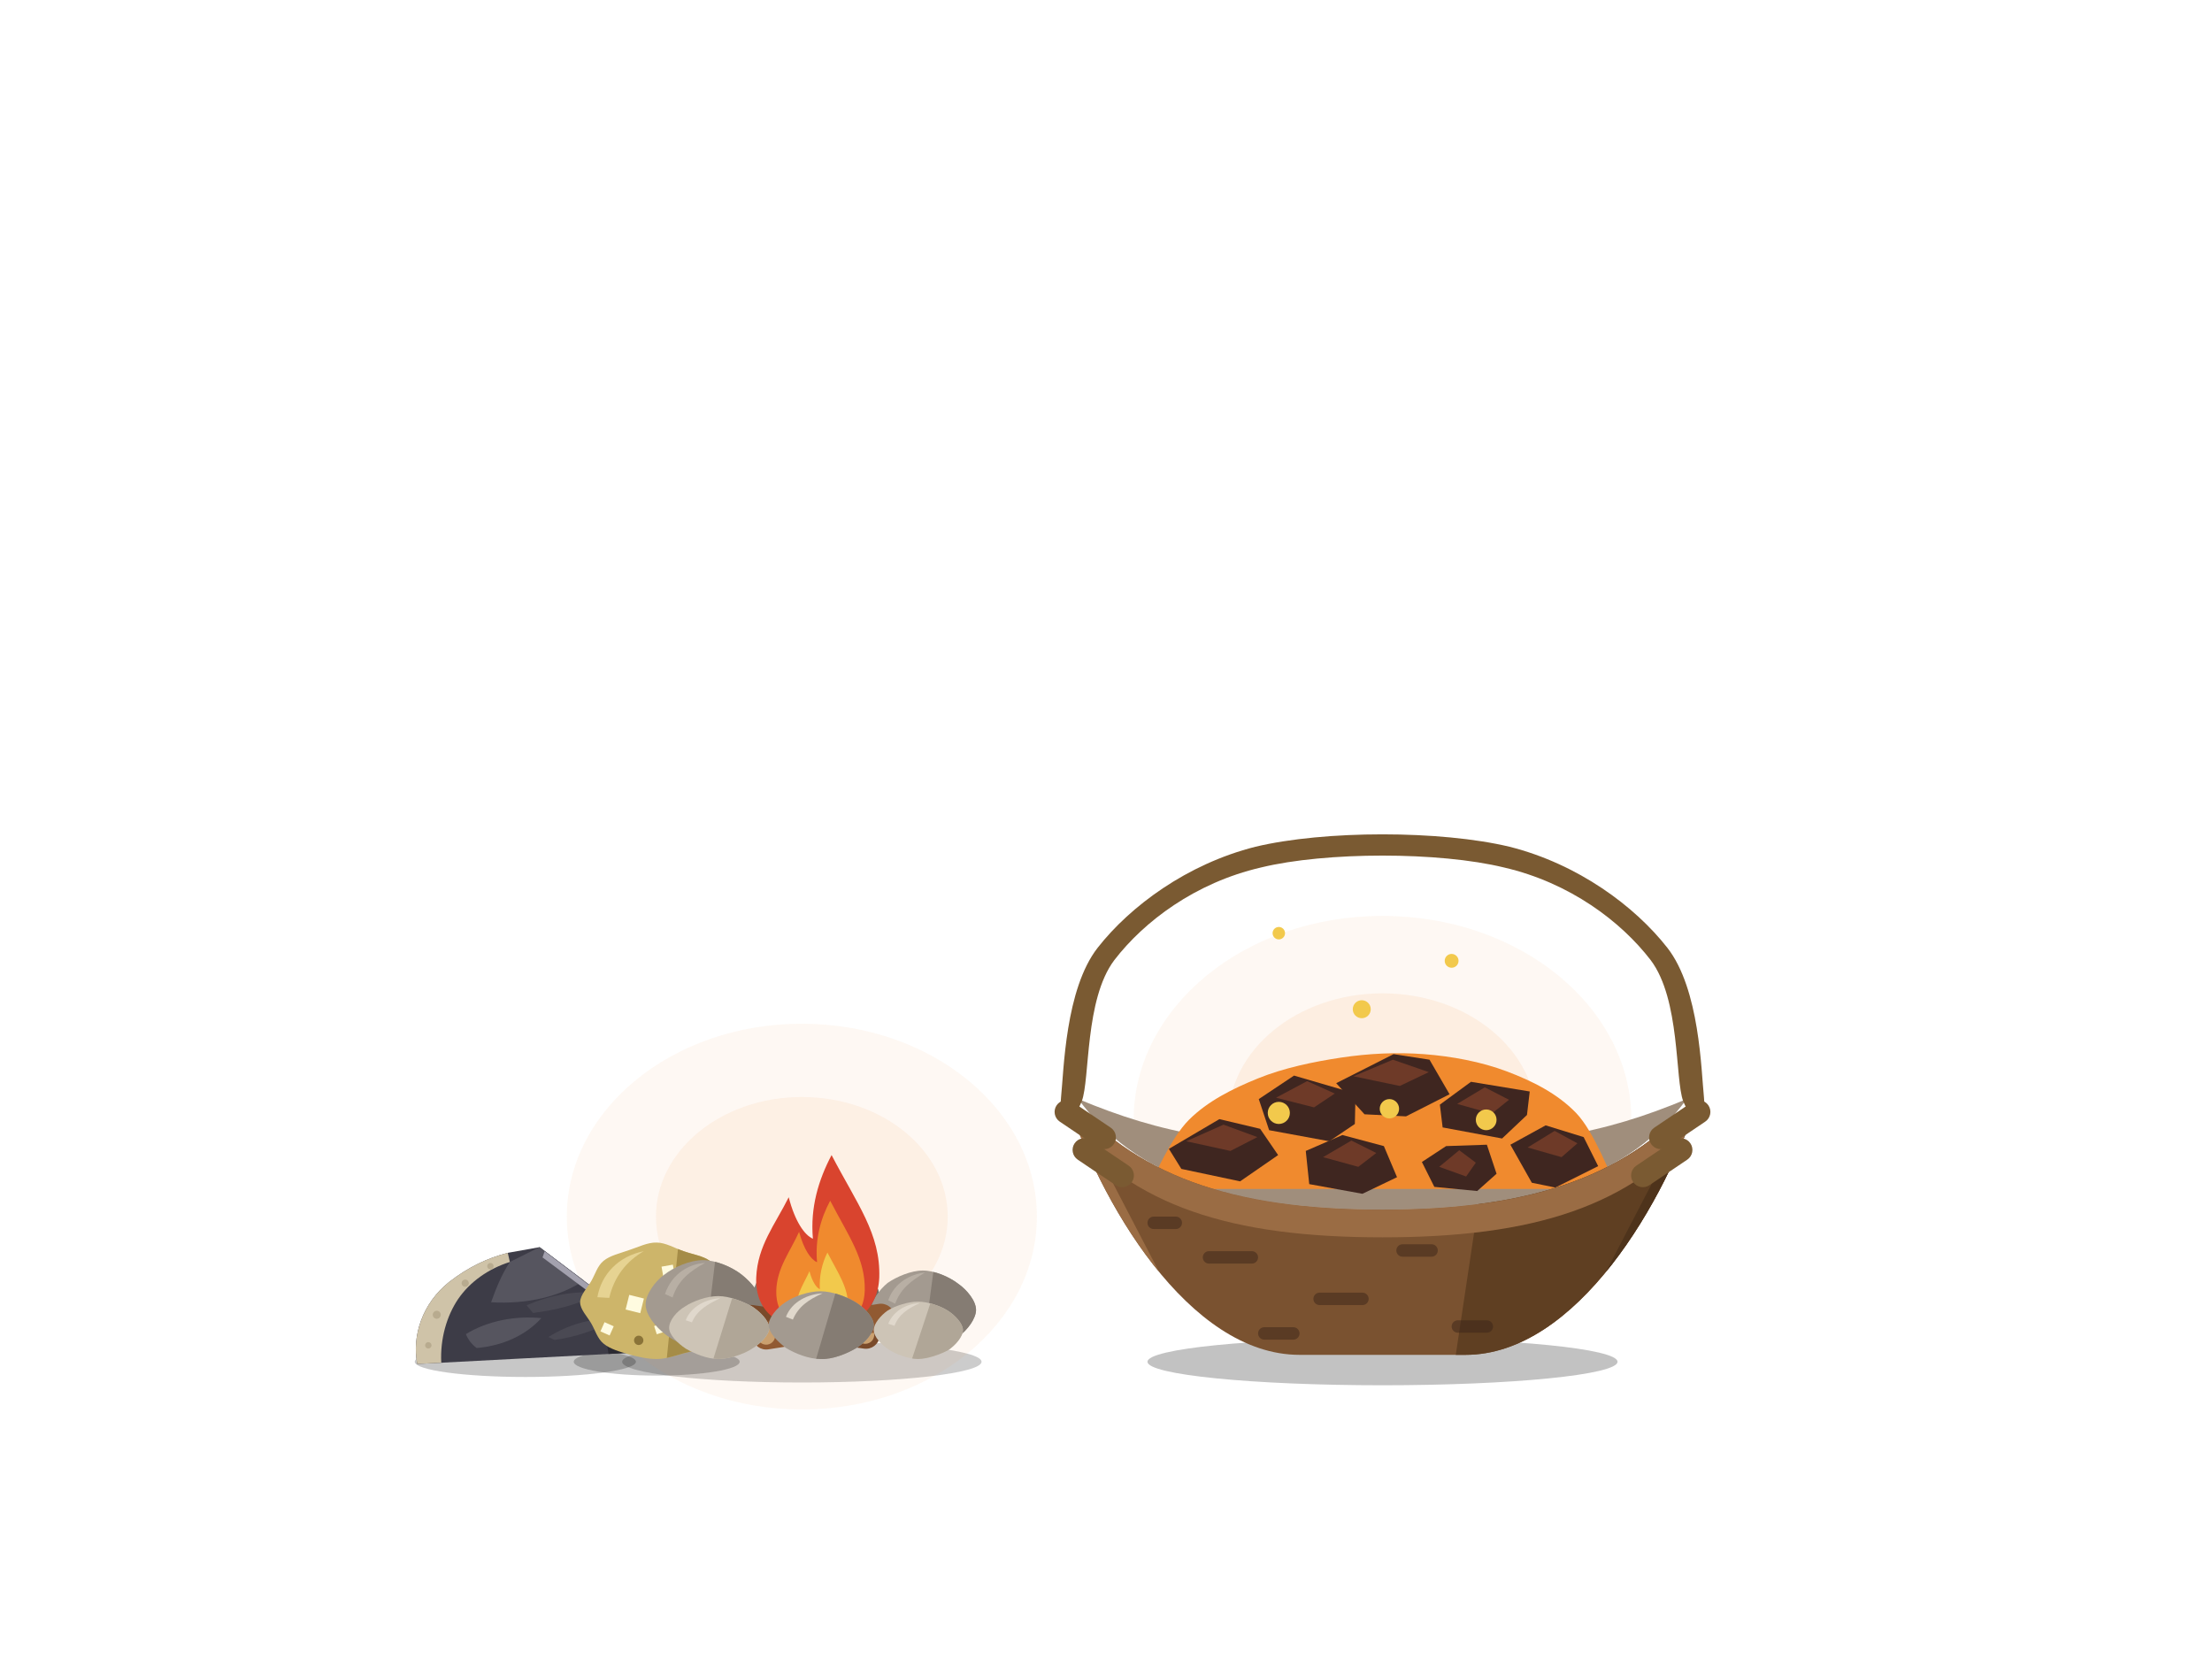
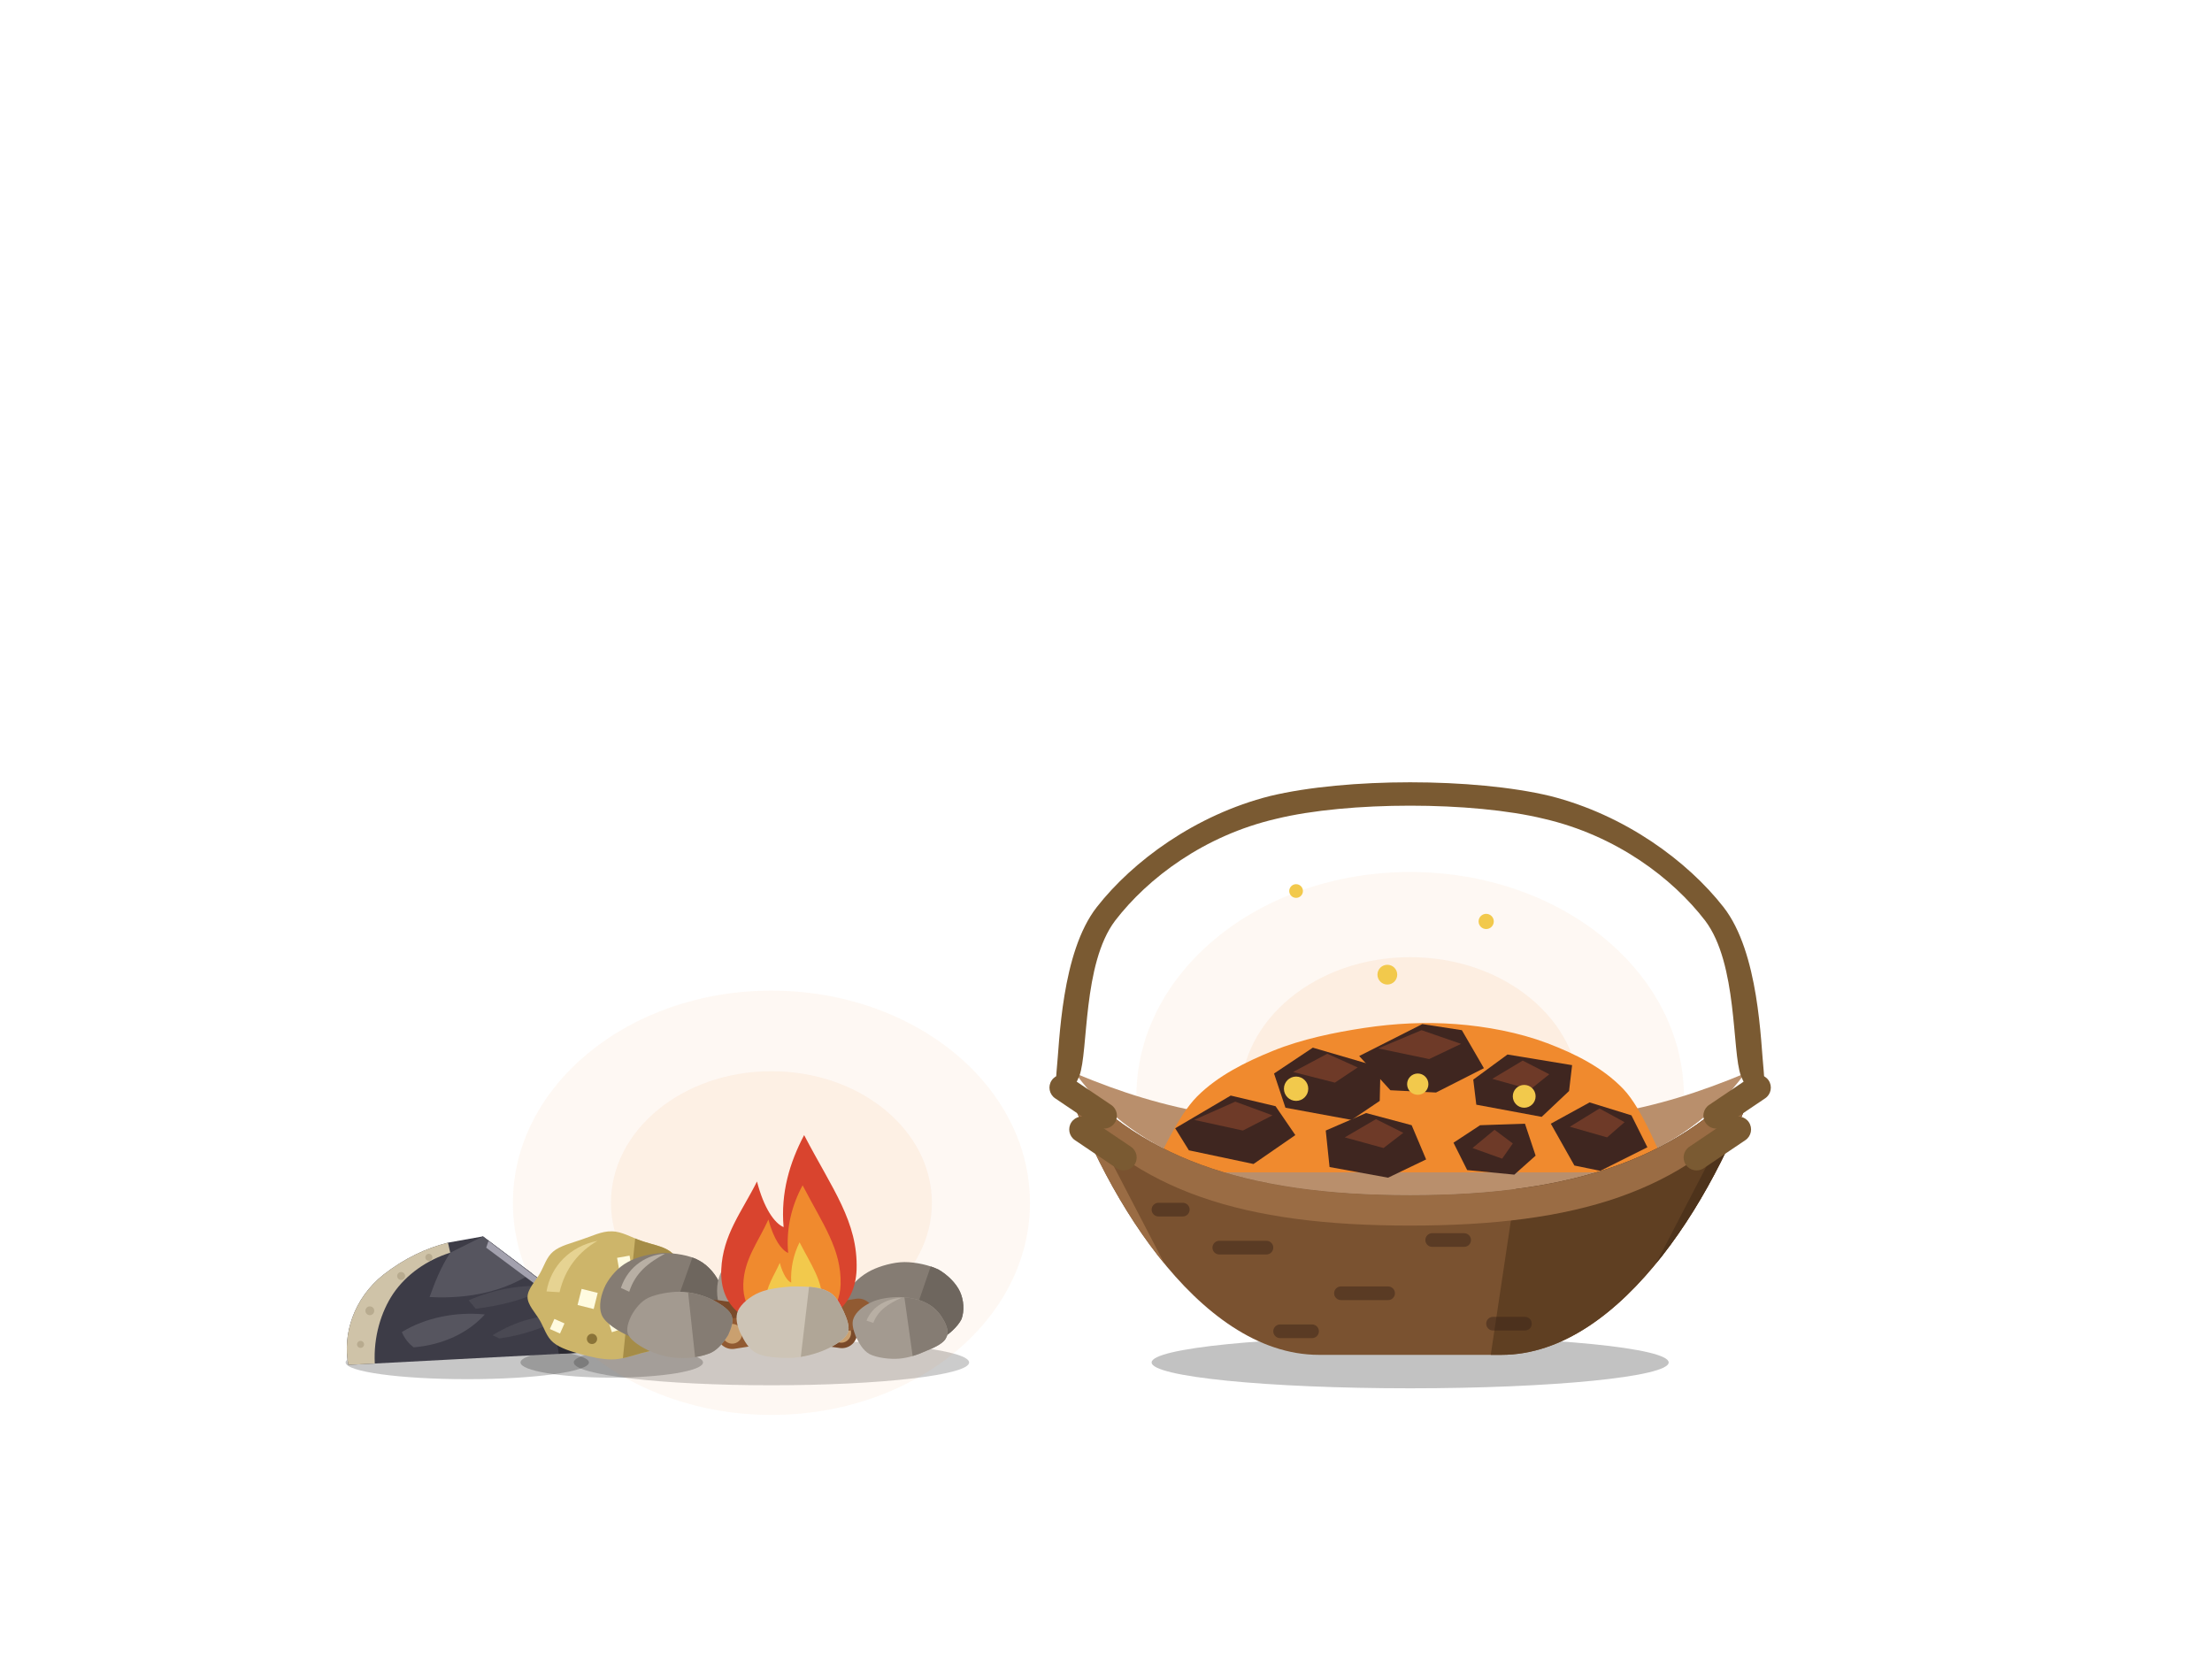
<svg xmlns="http://www.w3.org/2000/svg" width="320" height="240" viewBox="0 0 320 240">
-   <ellipse cx="200" cy="197" rx="34" ry="3.4" fill="#000" opacity=".24" />
-   <ellipse cx="116" cy="197" rx="26" ry="3" fill="#000" opacity=".2" />
-   <ellipse cx="76" cy="197" rx="16" ry="2.2" fill="#000" opacity=".22" />
-   <ellipse cx="95" cy="197" rx="12" ry="2" fill="#000" opacity=".22" />
-   <g fill="#f08a2e">
-     <ellipse cx="116" cy="176" rx="34" ry="27.9" opacity=".06" />
-     <ellipse cx="116" cy="176" rx="21.1" ry="17.3" opacity=".08" />
-   </g>
-   <g fill="#f08a2e">
-     <ellipse cx="200" cy="162" rx="36" ry="29.5" opacity=".06" />
-     <ellipse cx="200" cy="162" rx="22.3" ry="18.3" opacity=".09" />
-   </g>
-   <g transform="translate(76 196.5) rotate(-3) scale(0.58)">
-     <clipPath id="hec-fl">
-       <path d="M-27 0C-28-7-25-15-18-20C-13-23.5-8-25.5-3-26.5L5-27.5 27-9 27.5-3 26 0Z" />
-     </clipPath>
-     <path fill="#3d3c47" d="M-27 0C-28-7-25-15-18-20C-13-23.5-8-25.5-3-26.5L5-27.5 27-9 27.5-3 26 0Z" />
-     <g clip-path="url(#hec-fl)">
-       <path fill="#56555f" d="M-2.6-24.2 5-27.5 15.6-18.6C9.5-15 1.5-13.4-7.8-14.4C-6.4-17.8-4.8-21.2-2.6-24.2Z" />
-       <path fill="#56555f" d="M-14.5-6.8C-9-9.8-2-10.8 4.5-9.8C.5-5.8-5.4-3.4-12-3.2C-13.2-4.2-14-5.4-14.5-6.8Z" />
-       <path fill="#4a4953" d="M1-13.2C7-15.4 13-16.2 19.5-15.4C14-12.6 8-11.6 2.5-11.2Z M6-5C11.5-8 17-9.2 23-8.6C18-6 12.5-4.6 7.5-4.2Z" />
-       <path fill="#2b2a32" d="M17.5-30H31V2H21Z" />
-       <path fill="#cfc3a8" d="M-27 0C-28-7-25-15-18-20C-13-23.5-8-25.5-3-26.5L-2.6-24.2C-8-22.8-12.8-19.8-16-15.6C-19-11.6-21-6-21 0Z" />
-       <g fill="#b8ab8f">
-         <circle cx="-21.5" cy="-12" r="1" />
-         <circle cx="-14" cy="-19.5" r=".9" />
-         <circle cx="-24" cy="-4.5" r=".8" />
-         <circle cx="-7.5" cy="-23.4" r=".8" />
+   <g transform="translate(-16.0 -19.6) scale(1.1)">
+     <ellipse cx="200" cy="197" rx="34" ry="3.4" fill="#000" opacity=".24" />
+     <ellipse cx="116" cy="197" rx="26" ry="3" fill="#000" opacity=".2" />
+     <ellipse cx="76" cy="197" rx="16" ry="2.2" fill="#000" opacity=".22" />
+     <ellipse cx="95" cy="197" rx="12" ry="2" fill="#000" opacity=".22" />
+     <g fill="#f08a2e">
+       <ellipse cx="116" cy="176" rx="34" ry="27.9" opacity=".06" />
+       <ellipse cx="116" cy="176" rx="21.1" ry="17.3" opacity=".08" />
+     </g>
+     <g fill="#f08a2e">
+       <ellipse cx="200" cy="162" rx="36" ry="29.5" opacity=".06" />
+       <ellipse cx="200" cy="162" rx="22.3" ry="18.3" opacity=".09" />
+     </g>
+     <g transform="translate(76 196.5) rotate(-3) scale(0.58)">
+       <clipPath id="hec-fl">
+         <path d="M-27 0C-28-7-25-15-18-20C-13-23.5-8-25.5-3-26.5L5-27.5 27-9 27.5-3 26 0Z" />
+       </clipPath>
+       <path fill="#3d3c47" d="M-27 0C-28-7-25-15-18-20C-13-23.5-8-25.5-3-26.5L5-27.5 27-9 27.5-3 26 0Z" />
+       <g clip-path="url(#hec-fl)">
+         <path fill="#56555f" d="M-2.6-24.2 5-27.5 15.6-18.6C9.5-15 1.5-13.4-7.8-14.4C-6.4-17.8-4.8-21.2-2.6-24.2Z" />
+         <path fill="#56555f" d="M-14.5-6.8C-9-9.8-2-10.8 4.5-9.8C.5-5.8-5.4-3.4-12-3.2C-13.2-4.2-14-5.4-14.5-6.8Z" />
+         <path fill="#4a4953" d="M1-13.2C7-15.4 13-16.2 19.5-15.4C14-12.6 8-11.6 2.5-11.2Z M6-5C11.5-8 17-9.2 23-8.6C18-6 12.5-4.6 7.5-4.2Z" />
+         <path fill="#2b2a32" d="M17.5-30H31V2H21Z" />
+         <path fill="#cfc3a8" d="M-27 0C-28-7-25-15-18-20C-13-23.5-8-25.5-3-26.5L-2.6-24.2C-8-22.8-12.8-19.8-16-15.6C-19-11.6-21-6-21 0Z" />
+         <g fill="#b8ab8f">
+           <circle cx="-21.5" cy="-12" r="1" />
+           <circle cx="-14" cy="-19.5" r=".9" />
+           <circle cx="-24" cy="-4.5" r=".8" />
+           <circle cx="-7.5" cy="-23.4" r=".8" />
+         </g>
+       </g>
+       <path fill="#a3a1ae" d="M6.2-26.4 26.2-9.5 25.5-8.4 5.6-24.9Z" />
+     </g>
+     <g transform="translate(95 196.5) scale(0.52)">
+       <clipPath id="hec-nd">
+         <path d="M0-32.2C2.5-32.2 5.1-30.6 7.5-29.8C10-28.9 12.9-28.5 14.8-27.1C16.6-25.8 17.5-23.5 18.6-21.6C19.6-19.7 21-17.6 20.9-15.6C20.8-13.6 19.2-11.7 18.2-9.7C17.2-7.8 16.8-5.2 15.1-3.9C13.3-2.5 10-2.1 7.5-1.4C5-0.7 2.5 0.2 0 0.2C-2.5 0.2-5.2-0.4-7.7-1.1C-10.2-1.8-13-2.6-14.8-4.1C-16.5-5.5-17.1-7.8-18.2-9.7C-19.3-11.6-21.3-13.6-21.3-15.6C-21.3-17.6-19.3-19.6-18.2-21.5C-17.1-23.4-16.5-25.7-14.8-27.1C-13-28.6-10.2-29.2-7.7-30.1C-5.2-30.9-2.5-32.3 0-32.2Z" />
+       </clipPath>
+       <path fill="#cdb56a" d="M0-32.2C2.5-32.2 5.1-30.6 7.5-29.8C10-28.9 12.9-28.5 14.8-27.1C16.6-25.8 17.5-23.5 18.6-21.6C19.6-19.7 21-17.6 20.9-15.6C20.8-13.6 19.2-11.7 18.2-9.7C17.2-7.8 16.8-5.2 15.1-3.9C13.3-2.5 10-2.1 7.5-1.4C5-0.7 2.5 0.2 0 0.2C-2.5 0.2-5.2-0.4-7.7-1.1C-10.2-1.8-13-2.6-14.8-4.1C-16.5-5.5-17.1-7.8-18.2-9.7C-19.3-11.6-21.3-13.6-21.3-15.6C-21.3-17.6-19.3-19.6-18.2-21.5C-17.1-23.4-16.5-25.7-14.8-27.1C-13-28.6-10.2-29.2-7.7-30.1C-5.2-30.9-2.5-32.3 0-32.2Z" />
+       <g clip-path="url(#hec-nd)">
+         <path fill="#a58c47" d="M6.5-36H26V3H2.5Z" />
+         <path fill="#e6d392" d="M-16.5-17C-15.4-23.4-10.6-28.4-3.6-29.8C-8.4-27-11.8-22.8-13.2-16.8Z" />
+         <g fill="#8a7338">
+           <circle cx="-5" cy="-5" r="1.3" />
+           <circle cx="12.5" cy="-19" r="1.3" />
+         </g>
+       </g>
+       <g fill="#fffbe0">
+         <rect x="-8.2" y="-17.2" width="4.2" height="4.2" transform="rotate(14 -6.1 -15.1)" />
+         <rect x="1.6" y="-25.8" width="3.2" height="3.2" transform="rotate(-10 3.2 -24.2)" />
+         <rect x="-15.2" y="-9.6" width="2.8" height="2.8" transform="rotate(24 -13.8 -8.2)" />
+         <rect x="-.4" y="-9.4" width="2.4" height="2.4" transform="rotate(-18 .8 -8.2)" />
      </g>
    </g>
-     <path fill="#a3a1ae" d="M6.2-26.4 26.2-9.5 25.5-8.4 5.6-24.9Z" />
+     <clipPath id="hec-h-b0">
+       <path d="M101.7 182.6C103.3 182.6 105.3 182.9 106.5 183.6C107.8 184.3 108.8 185.6 109.3 186.8C109.8 188 110 189.5 109.6 190.7C109.1 191.9 107.9 193.2 106.6 193.9C105.3 194.6 103.3 194.8 101.7 194.7C100.2 194.6 98.6 194.2 97.2 193.5C95.9 192.9 94.2 191.9 93.7 190.8C93.2 189.6 93.6 188 94.2 186.8C94.8 185.7 95.8 184.5 97.1 183.8C98.3 183.1 100.1 182.7 101.7 182.6Z" />
+     </clipPath>
+     <path fill="#857c73" d="M101.7 182.6C103.3 182.6 105.3 182.9 106.5 183.6C107.8 184.3 108.8 185.6 109.3 186.8C109.8 188 110 189.5 109.6 190.7C109.1 191.9 107.9 193.2 106.6 193.9C105.3 194.6 103.3 194.8 101.7 194.7C100.2 194.6 98.6 194.2 97.2 193.5C95.9 192.9 94.2 191.9 93.7 190.8C93.2 189.6 93.6 188 94.2 186.8C94.8 185.7 95.8 184.5 97.1 183.8C98.3 183.1 100.1 182.7 101.7 182.6Z" />
+     <g clip-path="url(#hec-h-b0)">
+       <path fill="#6e665e" d="M106.6 180.4H112.9V197H100.7Z" />
+       <path fill="#b8afa4" d="M96.2 187.2C97.2 184.2 99.8 182.8 102 182.7C99.8 183.9 98.1 185.2 97.3 187.7Z" />
+     </g>
+     <clipPath id="hec-h-b1">
+       <path d="M118 180.5C119.7 180.5 121.6 181.1 123 181.9C124.4 182.7 125.8 184 126.3 185.4C126.9 186.7 126.7 188.5 126.1 189.8C125.5 191.1 124.3 192.4 122.9 193.3C121.6 194.1 119.7 194.8 118 194.9C116.3 195 114 194.7 112.5 193.9C111.1 193.1 109.8 191.4 109.3 190C108.7 188.5 108.7 186.6 109.3 185.3C109.9 183.9 111.5 182.6 113 181.8C114.4 181 116.3 180.4 118 180.5Z" />
+     </clipPath>
+     <path fill="#a39a90" d="M118 180.5C119.7 180.5 121.6 181.1 123 181.9C124.4 182.7 125.8 184 126.3 185.4C126.9 186.7 126.7 188.5 126.1 189.8C125.5 191.1 124.3 192.4 122.9 193.3C121.6 194.1 119.7 194.8 118 194.9C116.3 195 114 194.7 112.5 193.9C111.1 193.1 109.8 191.4 109.3 190C108.7 188.5 108.7 186.6 109.3 185.3C109.9 183.9 111.5 182.6 113 181.8C114.4 181 116.3 180.4 118 180.5Z" />
+     <g clip-path="url(#hec-h-b1)">
+       <path fill="#857c73" d="M121.3 178.2H129.9V197H119.1Z" />
+     </g>
+     <clipPath id="hec-h-b2">
+       <path d="M133.5 183.8C135 183.8 136.8 184.2 138 184.8C139.2 185.5 140.3 186.6 140.8 187.7C141.3 188.8 141.4 190.2 141 191.3C140.5 192.3 139.3 193.4 138 194.1C136.8 194.8 135 195.4 133.5 195.3C132.1 195.2 130.6 194.4 129.4 193.7C128.3 193 127.1 192.2 126.5 191.2C126 190.2 125.7 188.7 126.1 187.7C126.6 186.6 127.9 185.5 129.1 184.9C130.3 184.3 132.1 183.8 133.5 183.8Z" />
+     </clipPath>
+     <path fill="#857c73" d="M133.5 183.8C135 183.8 136.8 184.2 138 184.8C139.2 185.5 140.3 186.6 140.8 187.7C141.3 188.8 141.4 190.2 141 191.3C140.5 192.3 139.3 193.4 138 194.1C136.8 194.8 135 195.4 133.5 195.3C132.1 195.2 130.6 194.4 129.4 193.7C128.3 193 127.1 192.2 126.5 191.2C126 190.2 125.7 188.7 126.1 187.7C126.6 186.6 127.9 185.5 129.1 184.9C130.3 184.3 132.1 183.8 133.5 183.8Z" />
+     <g clip-path="url(#hec-h-b2)">
+       <path fill="#6e665e" d="M137.8 181.9H143.9V197H132.6Z" />
+     </g>
+     <g transform="rotate(8 118 192.4)">
+       <rect x="106.5" y="190.1" width="20.8" height="4" rx="2" fill="#7a4a2a" />
+       <circle cx="125.2" cy="192.1" r="1.3" fill="#caa06f" />
+     </g>
+     <g transform="rotate(-9 118 192.4)">
+       <rect x="108.8" y="190.1" width="20.8" height="4" rx="2" fill="#915a32" />
+       <circle cx="110.8" cy="192.1" r="1.3" fill="#caa06f" />
+     </g>
+     <path fill="#d9442e" d="M120.3 167.1C124 174.2 127.4 178.5 127.2 184.8C127 189.8 123.3 192.3 118 192.3C112.7 192.3 109.2 189.8 109.4 184.8C109.6 180.2 112.1 177.2 114.1 173.2C115 176.7 116.4 178.7 117.6 179.2C117.2 174.7 118.4 170.7 120.3 167.1Z" />
+     <path fill="#f08a2e" d="M120.1 173.7C122.8 178.9 125.2 182.1 125.1 186.7C125 190.4 122.4 192.3 118.5 192.3C114.7 192.3 112.2 190.4 112.3 186.7C112.4 183.4 114.3 181.1 115.6 178.2C116.3 180.8 117.3 182.2 118.2 182.6C117.9 179.3 118.7 176.3 120.1 173.7Z" />
+     <path fill="#f2c94c" d="M119.7 181.2C121.3 184.3 122.7 186.2 122.7 189C122.6 191.2 121.1 192.3 118.9 192.3C116.7 192.3 115.2 191.2 115.2 189C115.3 187 116.3 185.7 117.1 183.9C117.5 185.4 118.1 186.3 118.6 186.5C118.5 184.6 118.9 182.8 119.7 181.2Z" />
+     <clipPath id="hec-h-f0">
+       <path d="M103.9 187.7C105.3 187.7 106.8 188.1 107.9 188.6C109 189.1 110.3 189.9 110.7 190.7C111.1 191.5 110.7 192.5 110.3 193.4C109.8 194.2 109.1 195.2 108.1 195.7C107 196.2 105.3 196.5 103.9 196.4C102.6 196.4 101.1 196 100 195.5C98.9 195 97.6 194.2 97.2 193.4C96.8 192.7 97.2 191.6 97.6 190.8C98.1 189.9 98.8 189 99.8 188.5C100.9 188 102.6 187.7 103.9 187.7Z" />
+     </clipPath>
+     <path fill="#a39a90" d="M103.9 187.7C105.3 187.7 106.8 188.1 107.9 188.6C109 189.1 110.3 189.9 110.7 190.7C111.1 191.5 110.7 192.5 110.3 193.4C109.8 194.2 109.1 195.2 108.1 195.7C107 196.2 105.3 196.5 103.9 196.4C102.6 196.4 101.1 196 100 195.5C98.9 195 97.6 194.2 97.2 193.4C96.8 192.7 97.2 191.6 97.6 190.8C98.1 189.9 98.8 189 99.8 188.5C100.9 188 102.6 187.7 103.9 187.7Z" />
+     <g clip-path="url(#hec-h-f0)">
+       <path fill="#857c73" d="M104.8 185.6H114V198.5H106.2Z" />
+     </g>
+     <clipPath id="hec-h-f1">
+       <path d="M118.7 187C120.2 187 122.2 187 123.3 187.6C124.5 188.1 125 189.3 125.5 190.3C125.9 191.2 126.4 192.4 126 193.2C125.5 194.1 124.1 194.9 122.9 195.4C121.7 195.9 120.2 196.3 118.7 196.4C117.3 196.4 115.3 196.4 114.1 195.8C113 195.3 112.4 194.1 111.9 193.1C111.5 192.2 111.2 191.1 111.6 190.2C112 189.3 113.2 188.3 114.4 187.8C115.6 187.3 117.3 187.1 118.7 187Z" />
+     </clipPath>
+     <path fill="#cdc4b6" d="M118.7 187C120.2 187 122.2 187 123.3 187.6C124.5 188.1 125 189.3 125.5 190.3C125.9 191.2 126.4 192.4 126 193.2C125.5 194.1 124.1 194.9 122.9 195.4C121.7 195.9 120.2 196.3 118.7 196.4C117.3 196.4 115.3 196.4 114.1 195.8C113 195.3 112.4 194.1 111.9 193.1C111.5 192.2 111.2 191.1 111.6 190.2C112 189.3 113.2 188.3 114.4 187.8C115.6 187.3 117.3 187.1 118.7 187Z" />
+     <g clip-path="url(#hec-h-f1)">
+       <path fill="#b0a697" d="M121.2 184.9H129.1V198.5H119.6Z" />
+     </g>
+     <clipPath id="hec-h-f2">
+       <path d="M132.8 188.4C134 188.4 135.5 188.7 136.4 189.2C137.4 189.7 138.1 190.5 138.5 191.2C139 192 139.4 193 139 193.7C138.7 194.5 137.3 195.1 136.3 195.5C135.2 196 134 196.4 132.8 196.5C131.6 196.6 129.9 196.4 128.9 195.9C128 195.4 127.5 194.4 127.1 193.6C126.8 192.8 126.5 191.9 126.8 191.2C127.1 190.4 128 189.6 129.1 189.1C130.1 188.6 131.6 188.4 132.8 188.4Z" />
+     </clipPath>
+     <path fill="#a39a90" d="M132.8 188.4C134 188.4 135.5 188.7 136.4 189.2C137.4 189.7 138.1 190.5 138.5 191.2C139 192 139.4 193 139 193.7C138.7 194.5 137.3 195.1 136.3 195.5C135.2 196 134 196.4 132.8 196.5C131.6 196.6 129.9 196.4 128.9 195.9C128 195.4 127.5 194.4 127.1 193.6C126.8 192.8 126.5 191.9 126.8 191.2C127.1 190.4 128 189.6 129.1 189.1C130.1 188.6 131.6 188.4 132.8 188.4Z" />
+     <g clip-path="url(#hec-h-f2)">
+       <path fill="#857c73" d="M133.2 186.4H142.1V198.5H134.9Z" />
+       <path fill="#b8afa4" d="M128.5 191.5C129.3 189.5 131.3 188.6 133.1 188.5C131.3 189.3 130 190.2 129.4 191.8Z" />
+     </g>
+     <path fill="#b98f6c" d="M156 159C168 164 178 166 200 166C222 166 232 164 244 159C236 170 222 175 200 175C178 175 164 170 156 159Z" />
+     <path fill="#f08a2e" d="M166 172C167 170.3 169.3 164.7 172 162C174.7 159.3 178.3 157.5 182 156C185.7 154.5 190 153.6 194 153C198 152.4 202 152.2 206 152.5C210 152.8 214.3 153.6 218 155C221.7 156.4 225.3 158.2 228 161C230.7 163.8 233 170.2 234 172Z" />
+     <g fill="#3f2620">
+       <path d="M184.9 167.1L179.4 170.9L170.9 169.1L169.1 166.2L176.4 161.9L182.3 163.3Z" />
+       <path d="M196 162.6L192.3 165.1L183.6 163.5L182.1 159L187.2 155.6L196.1 158.2Z" />
+       <path d="M209.7 158.3L203.4 161.5L197.4 161.2L193.3 156.7L201.6 152.5L206.8 153.3Z" />
+       <path d="M220.9 161.3L217.3 164.7L208.7 163.1L208.3 159.8L212.8 156.5L221.3 157.9Z" />
+       <path d="M231.2 168.7L225 171.8L221.6 171.1L218.5 165.6L223.6 162.8L229.1 164.5Z" />
+       <path d="M202.1 170.3L197.1 172.7L189.4 171.3L188.9 166.5L194.2 164.2L200.2 165.8Z" />
+       <path d="M216.5 169.8L213.7 172.3L207.5 171.7L205.7 168.1L209.2 165.8L215.1 165.6Z" />
+     </g>
+     <g fill="#6e3a28">
+       <path d="M171.6 165.1L177 162.7L181.9 164.5L178 166.5Z" />
+       <path d="M184.6 158.8L189.1 156.4L193.1 158.2L190.1 160.2Z" />
+       <path d="M195.8 155.7L201.5 153.3L206.7 155.1L202.5 157.1Z" />
+       <path d="M210.8 159.7L214.8 157.3L218.3 159.1L215.8 161.1Z" />
+       <path d="M221 166L224.9 163.6L228.2 165.4L225.9 167.4Z" />
+       <path d="M191.4 167.4L195.5 165L199.1 166.8L196.5 168.8Z" />
+       <path d="M208.2 168.8L211.1 166.4L213.5 168.2L212.1 170.2Z" />
+     </g>
+     <g fill="#f2c94c">
+       <circle cx="185" cy="161" r="1.6" />
+       <circle cx="201" cy="160.4" r="1.4" />
+       <circle cx="215" cy="162" r="1.5" />
+       <circle cx="197" cy="146" r="1.3" />
+       <circle cx="210" cy="139" r="1" />
+       <circle cx="185" cy="135" r=".9" />
+     </g>
+     <clipPath id="hec-body">
+       <path d="M154 158C159 174 172 196 188 196H212C228 196 241 174 246 158C236 170 222 175 200 175C178 175 164 170 154 158Z" />
+     </clipPath>
+     <path fill="#7a5230" d="M154 158C159 174 172 196 188 196H212C228 196 241 174 246 158C236 170 222 175 200 175C178 175 164 170 154 158Z" />
+     <g clip-path="url(#hec-body)">
+       <path fill="#9a6c44" d="M150 150L176 200H144Z" />
+       <path fill="#5f3f22" d="M216 160H258V200H210Z" />
+       <path fill="#4e331b" d="M250 150L224 200H256Z" />
+       <g fill="#3a2418" opacity=".5">
+         <rect x="174" y="181" width="8" height="1.8" rx=".9" />
+         <rect x="190" y="187" width="8" height="1.8" rx=".9" />
+         <rect x="202" y="180" width="6" height="1.8" rx=".9" />
+         <rect x="182" y="192" width="6" height="1.8" rx=".9" />
+         <rect x="210" y="191" width="6" height="1.8" rx=".9" />
+         <rect x="166" y="176" width="5" height="1.8" rx=".9" />
+       </g>
+       <path fill="#9a6c44" d="M154 158C164 170 178 175 200 175C222 175 236 170 246 158V162.5C236 174.5 222 179 200 179C178 179 164 174.5 154 162.5Z" />
+     </g>
+     <rect x="152" y="161" width="10" height="3.4" rx="1.7" fill="#7a5a32" transform="rotate(34 157 162.7)" />
+     <rect x="154.6" y="166.5" width="10" height="3.4" rx="1.7" fill="#7a5a32" transform="rotate(34 159.6 168.2)" />
+     <rect x="238" y="161" width="10" height="3.4" rx="1.7" fill="#7a5a32" transform="rotate(-34 243 162.7)" />
+     <rect x="235.4" y="166.5" width="10" height="3.4" rx="1.7" fill="#7a5a32" transform="rotate(-34 240.4 168.2)" />
+     <path fill="#7a5a32" d="M156.5 159.3C157.7 156.1 156.9 144.6 161.2 138.9C165.5 133.3 172.9 127.7 182.4 125.5C191.8 123.2 208.2 123.2 217.6 125.5C227.1 127.7 234.5 133.3 238.8 138.9C243.1 144.6 242.3 156.1 243.5 159.3C244.8 162.6 246.9 162.4 246.5 158.7C246.1 154.9 245.9 143.1 241.2 137.1C236.5 131.1 228.3 125 218.4 122.5C208.4 120.1 191.6 120.1 181.6 122.5C171.7 125 163.5 131.1 158.8 137.1C154.1 143.1 153.9 154.9 153.5 158.7C153.1 162.4 155.2 162.6 156.5 159.3Z" />
  </g>
-   <g transform="translate(95 196.5) scale(0.52)">
-     <clipPath id="hec-nd">
-       <path d="M0 -32.2C2.5 -32.2 5.1 -30.6 7.5 -29.8C10 -28.9 12.9 -28.5 14.8 -27.1C16.6 -25.8 17.5 -23.5 18.6 -21.6C19.6 -19.7 21 -17.6 20.9 -15.6C20.8 -13.6 19.2 -11.7 18.2 -9.7C17.2 -7.8 16.8 -5.2 15.1 -3.9C13.3 -2.5 10 -2.1 7.5 -1.4C5 -0.7 2.5 0.2 0 0.2C-2.5 0.2 -5.2 -0.4 -7.7 -1.1C-10.2 -1.8 -13 -2.6 -14.8 -4.1C-16.5 -5.5 -17.1 -7.8 -18.2 -9.7C-19.3 -11.6 -21.3 -13.6 -21.3 -15.6C-21.3 -17.6 -19.3 -19.6 -18.2 -21.5C-17.1 -23.4 -16.5 -25.7 -14.8 -27.1C-13 -28.6 -10.2 -29.2 -7.7 -30.1C-5.2 -30.9 -2.5 -32.3 0 -32.2Z" />
-     </clipPath>
-     <path fill="#cdb56a" d="M0 -32.2C2.5 -32.2 5.1 -30.6 7.5 -29.8C10 -28.9 12.9 -28.5 14.8 -27.1C16.6 -25.8 17.5 -23.5 18.6 -21.6C19.6 -19.7 21 -17.6 20.9 -15.6C20.8 -13.6 19.2 -11.7 18.2 -9.7C17.2 -7.8 16.8 -5.2 15.1 -3.9C13.3 -2.5 10 -2.1 7.5 -1.4C5 -0.7 2.5 0.2 0 0.2C-2.5 0.2 -5.2 -0.4 -7.7 -1.1C-10.2 -1.8 -13 -2.6 -14.8 -4.1C-16.5 -5.5 -17.1 -7.8 -18.2 -9.7C-19.3 -11.6 -21.3 -13.6 -21.3 -15.6C-21.3 -17.6 -19.3 -19.6 -18.2 -21.5C-17.1 -23.4 -16.5 -25.7 -14.8 -27.1C-13 -28.6 -10.2 -29.2 -7.7 -30.1C-5.2 -30.9 -2.5 -32.3 0 -32.2Z" />
-     <g clip-path="url(#hec-nd)">
-       <path fill="#a58c47" d="M6.5-36H26V3H2.5Z" />
-       <path fill="#e6d392" d="M-16.5-17C-15.4-23.4-10.6-28.4-3.6-29.8C-8.4-27-11.8-22.8-13.2-16.8Z" />
-       <g fill="#8a7338">
-         <circle cx="-5" cy="-5" r="1.3" />
-         <circle cx="12.5" cy="-19" r="1.3" />
-       </g>
-     </g>
-     <g fill="#fffbe0">
-       <rect x="-8.2" y="-17.2" width="4.2" height="4.2" transform="rotate(14 -6.1 -15.1)" />
-       <rect x="1.6" y="-25.8" width="3.2" height="3.2" transform="rotate(-10 3.2 -24.2)" />
-       <rect x="-15.2" y="-9.6" width="2.8" height="2.8" transform="rotate(24 -13.8 -8.2)" />
-       <rect x="-.4" y="-9.4" width="2.4" height="2.4" transform="rotate(-18 .8 -8.2)" />
-     </g>
-   </g>
-   <clipPath id="hec-h-b0">
-     <path d="M101.7 182.3C103.6 182.3 105.9 183.3 107.3 184.4C108.7 185.5 110.2 187.3 110.2 188.7C110.2 190.2 108.8 192 107.4 193.1C105.9 194.2 103.6 195.2 101.7 195.2C99.9 195.2 97.6 194.1 96.2 193C94.8 191.9 93.4 190.2 93.4 188.7C93.4 187.3 94.7 185.4 96.1 184.4C97.5 183.3 99.8 182.3 101.7 182.3Z" />
-   </clipPath>
-   <path fill="#a39a90" d="M101.7 182.3C103.6 182.3 105.9 183.3 107.3 184.4C108.7 185.5 110.2 187.3 110.2 188.7C110.2 190.2 108.8 192 107.4 193.1C105.9 194.2 103.6 195.2 101.7 195.2C99.9 195.2 97.6 194.1 96.2 193C94.8 191.9 93.4 190.2 93.4 188.7C93.4 187.3 94.7 185.4 96.1 184.4C97.5 183.3 99.8 182.3 101.7 182.3Z" />
-   <g clip-path="url(#hec-h-b0)">
-     <path fill="#857c73" d="M103.7 180.4H112.9V197H101.7Z" />
-     <path fill="#b8afa4" d="M96.2 187.2C97.2 184.2 99.8 182.8 102 182.7C99.8 183.9 98.1 185.2 97.3 187.7Z" />
-   </g>
-   <clipPath id="hec-h-b1">
-     <path d="M118 180.1C120 180.1 122.6 181.3 124.1 182.5C125.6 183.8 127.2 185.9 127.2 187.6C127.2 189.3 125.7 191.5 124.2 192.7C122.6 194 120 195.3 118 195.2C116 195.2 113.5 193.9 112 192.6C110.5 191.4 109 189.3 108.9 187.6C108.9 185.9 110.3 183.8 111.8 182.5C113.4 181.2 116 180.1 118 180.1Z" />
-   </clipPath>
-   <path fill="#857c73" d="M118 180.1C120 180.1 122.6 181.3 124.1 182.5C125.6 183.8 127.2 185.9 127.2 187.6C127.2 189.3 125.7 191.5 124.2 192.7C122.6 194 120 195.3 118 195.2C116 195.2 113.5 193.9 112 192.6C110.5 191.4 109 189.3 108.9 187.6C108.9 185.9 110.3 183.8 111.8 182.5C113.4 181.2 116 180.1 118 180.1Z" />
-   <g clip-path="url(#hec-h-b1)">
-     <path fill="#6e665e" d="M120.1 178.2H129.9V197H118.1Z" />
-     <path fill="#b8afa4" d="M112 185.8C113 182.3 115.9 180.7 118.4 180.5C115.9 182 114.1 183.5 113.2 186.4Z" />
-   </g>
-   <clipPath id="hec-h-b2">
-     <path d="M133.5 183.8C135.2 183.8 137.3 184.7 138.6 185.7C139.9 186.6 141.2 188.2 141.2 189.5C141.2 190.7 140 192.4 138.7 193.3C137.4 194.3 135.2 195.2 133.5 195.2C131.8 195.2 129.8 194.2 128.5 193.2C127.3 192.3 126 190.7 126 189.5C126 188.2 127.2 186.6 128.4 185.6C129.7 184.7 131.8 183.8 133.5 183.8Z" />
-   </clipPath>
-   <path fill="#a39a90" d="M133.5 183.8C135.2 183.8 137.3 184.7 138.6 185.7C139.9 186.6 141.2 188.2 141.2 189.5C141.2 190.7 140 192.4 138.7 193.3C137.4 194.3 135.2 195.2 133.5 195.2C131.8 195.2 129.8 194.2 128.5 193.2C127.3 192.3 126 190.7 126 189.5C126 188.2 127.2 186.6 128.4 185.6C129.7 184.7 131.8 183.8 133.5 183.8Z" />
-   <g clip-path="url(#hec-h-b2)">
-     <path fill="#857c73" d="M135.3 181.9H143.9V197H133.3Z" />
-     <path fill="#b8afa4" d="M128.5 188.1C129.4 185.5 131.8 184.3 133.8 184.1C131.8 185.3 130.3 186.4 129.5 188.6Z" />
-   </g>
-   <g transform="rotate(8 118 192.4)">
-     <rect x="106.5" y="190.1" width="20.8" height="4" rx="2" fill="#7a4a2a" />
-     <circle cx="125.2" cy="192.1" r="1.3" fill="#caa06f" />
-   </g>
-   <g transform="rotate(-9 118 192.4)">
-     <rect x="108.8" y="190.1" width="20.8" height="4" rx="2" fill="#915a32" />
-     <circle cx="110.8" cy="192.1" r="1.3" fill="#caa06f" />
-   </g>
-   <path fill="#d9442e" d="M120.3 167.1C124 174.2 127.4 178.5 127.2 184.8C127 189.8 123.3 192.3 118 192.3C112.7 192.3 109.2 189.8 109.4 184.8C109.6 180.2 112.1 177.2 114.1 173.2C115 176.7 116.4 178.7 117.6 179.2C117.2 174.7 118.4 170.7 120.3 167.1Z" />
-   <path fill="#f08a2e" d="M120.1 173.7C122.8 178.9 125.2 182.1 125.1 186.7C125 190.4 122.4 192.3 118.5 192.3C114.7 192.3 112.2 190.4 112.3 186.7C112.4 183.4 114.3 181.1 115.6 178.2C116.3 180.8 117.3 182.2 118.2 182.6C117.9 179.3 118.7 176.3 120.1 173.7Z" />
-   <path fill="#f2c94c" d="M119.7 181.2C121.3 184.3 122.7 186.2 122.7 189C122.6 191.2 121.1 192.3 118.9 192.3C116.7 192.3 115.2 191.2 115.2 189C115.3 187 116.3 185.7 117.1 183.9C117.5 185.4 118.1 186.3 118.6 186.5C118.5 184.6 118.9 182.8 119.7 181.2Z" />
-   <clipPath id="hec-h-f0">
-     <path d="M103.9 187.5C105.6 187.5 107.5 188.3 108.8 189C110 189.8 111.2 191 111.3 192.1C111.3 193.1 110 194.4 108.8 195.1C107.6 195.9 105.5 196.6 103.9 196.6C102.3 196.6 100.4 195.8 99.2 195.1C98 194.3 96.8 193.1 96.8 192.1C96.8 191 97.9 189.7 99.1 189C100.3 188.2 102.3 187.5 103.9 187.5Z" />
-   </clipPath>
-   <path fill="#cdc4b6" d="M103.9 187.5C105.6 187.5 107.5 188.3 108.8 189C110 189.8 111.2 191 111.3 192.1C111.3 193.1 110 194.4 108.8 195.1C107.6 195.9 105.5 196.6 103.9 196.6C102.3 196.6 100.4 195.8 99.2 195.1C98 194.3 96.8 193.1 96.8 192.1C96.8 191 97.9 189.7 99.1 189C100.3 188.2 102.3 187.5 103.9 187.5Z" />
-   <g clip-path="url(#hec-h-f0)">
-     <path fill="#b0a697" d="M106.6 185.6H114V198.5H102.6Z" />
-     <path fill="#e0d8cc" d="M99.2 191C100 188.9 102.3 187.9 104.2 187.8C102.3 188.7 100.8 189.6 100.1 191.3Z" />
-   </g>
-   <clipPath id="hec-h-f1">
-     <path d="M118.7 186.8C120.4 186.8 122.5 187.6 123.8 188.4C125.1 189.2 126.4 190.6 126.4 191.7C126.4 192.8 125.2 194.2 123.9 195C122.6 195.8 120.4 196.7 118.7 196.6C117 196.6 115 195.8 113.7 195C112.5 194.1 111.2 192.8 111.2 191.7C111.2 190.6 112.4 189.2 113.6 188.4C114.9 187.5 117 186.8 118.7 186.8Z" />
-   </clipPath>
-   <path fill="#a39a90" d="M118.7 186.8C120.4 186.8 122.5 187.6 123.8 188.4C125.1 189.2 126.4 190.6 126.4 191.7C126.4 192.8 125.2 194.2 123.9 195C122.6 195.8 120.4 196.7 118.7 196.6C117 196.6 115 195.8 113.7 195C112.5 194.1 111.2 192.8 111.2 191.7C111.2 190.6 112.4 189.2 113.6 188.4C114.9 187.5 117 186.8 118.7 186.8Z" />
-   <g clip-path="url(#hec-h-f1)">
-     <path fill="#857c73" d="M121.5 184.9H129.1V198.5H117.5Z" />
-     <path fill="#e0d8cc" d="M113.7 190.5C114.6 188.2 117 187.2 119 187.1C117 188 115.5 189 114.7 190.9Z" />
-   </g>
-   <clipPath id="hec-h-f2">
-     <path d="M132.8 188.3C134.2 188.3 136 188.9 137.1 189.6C138.2 190.3 139.3 191.5 139.3 192.4C139.3 193.4 138.2 194.6 137.2 195.3C136.1 195.9 134.2 196.6 132.8 196.6C131.4 196.6 129.6 195.9 128.5 195.2C127.5 194.5 126.4 193.4 126.4 192.4C126.4 191.5 127.4 190.3 128.4 189.6C129.5 188.9 131.4 188.3 132.8 188.3Z" />
-   </clipPath>
-   <path fill="#cdc4b6" d="M132.8 188.3C134.2 188.3 136 188.9 137.1 189.6C138.2 190.3 139.3 191.5 139.3 192.4C139.3 193.4 138.2 194.6 137.2 195.3C136.1 195.9 134.2 196.6 132.8 196.6C131.4 196.6 129.6 195.9 128.5 195.2C127.5 194.5 126.4 193.4 126.4 192.4C126.4 191.5 127.4 190.3 128.4 189.6C129.5 188.9 131.4 188.3 132.8 188.3Z" />
-   <g clip-path="url(#hec-h-f2)">
-     <path fill="#b0a697" d="M135.3 186.4H142.1V198.5H131.3Z" />
-     <path fill="#e0d8cc" d="M128.5 191.5C129.3 189.5 131.3 188.6 133.1 188.5C131.3 189.3 130 190.2 129.4 191.8Z" />
-   </g>
-   <path fill="#a08e7c" d="M156 159C168 164 178 166 200 166C222 166 232 164 244 159C236 170 222 175 200 175C178 175 164 170 156 159Z" />
-   <path fill="#f08a2e" d="M166 172C167 170.3 169.3 164.7 172 162C174.7 159.3 178.3 157.5 182 156C185.7 154.5 190 153.6 194 153C198 152.4 202 152.2 206 152.5C210 152.8 214.3 153.6 218 155C221.7 156.4 225.3 158.2 228 161C230.7 163.8 233 170.2 234 172Z" />
-   <g fill="#3f2620">
-     <path d="M184.9 167.1L179.4 170.9L170.9 169.1L169.1 166.2L176.4 161.9L182.3 163.3Z" />
-     <path d="M196 162.6L192.3 165.1L183.6 163.5L182.1 159L187.2 155.6L196.1 158.2Z" />
-     <path d="M209.7 158.3L203.4 161.5L197.4 161.2L193.3 156.7L201.6 152.5L206.8 153.3Z" />
-     <path d="M220.9 161.3L217.3 164.7L208.7 163.1L208.3 159.8L212.8 156.5L221.3 157.9Z" />
-     <path d="M231.2 168.7L225 171.8L221.6 171.1L218.5 165.6L223.6 162.8L229.1 164.5Z" />
-     <path d="M202.1 170.3L197.1 172.7L189.4 171.3L188.9 166.5L194.2 164.2L200.2 165.8Z" />
-     <path d="M216.5 169.8L213.7 172.3L207.5 171.7L205.7 168.1L209.2 165.8L215.1 165.6Z" />
-   </g>
-   <g fill="#6e3a28">
-     <path d="M171.6 165.1L177 162.7L181.9 164.5L178 166.5Z" />
-     <path d="M184.6 158.8L189.1 156.4L193.1 158.2L190.1 160.2Z" />
-     <path d="M195.8 155.7L201.5 153.3L206.7 155.1L202.5 157.1Z" />
-     <path d="M210.8 159.7L214.8 157.3L218.3 159.1L215.8 161.1Z" />
-     <path d="M221 166L224.9 163.6L228.2 165.4L225.9 167.4Z" />
-     <path d="M191.4 167.4L195.5 165L199.1 166.8L196.5 168.8Z" />
-     <path d="M208.2 168.8L211.1 166.4L213.5 168.2L212.1 170.2Z" />
-   </g>
-   <g fill="#f2c94c">
-     <circle cx="185" cy="161" r="1.6" />
-     <circle cx="201" cy="160.4" r="1.4" />
-     <circle cx="215" cy="162" r="1.5" />
-     <circle cx="197" cy="146" r="1.3" />
-     <circle cx="210" cy="139" r="1" />
-     <circle cx="185" cy="135" r=".9" />
-   </g>
-   <clipPath id="hec-body">
-     <path d="M154 158C159 174 172 196 188 196H212C228 196 241 174 246 158C236 170 222 175 200 175C178 175 164 170 154 158Z" />
-   </clipPath>
-   <path fill="#7a5230" d="M154 158C159 174 172 196 188 196H212C228 196 241 174 246 158C236 170 222 175 200 175C178 175 164 170 154 158Z" />
-   <g clip-path="url(#hec-body)">
-     <path fill="#9a6c44" d="M150 150L176 200H144Z" />
-     <path fill="#5f3f22" d="M216 160H258V200H210Z" />
-     <path fill="#4e331b" d="M250 150L224 200H256Z" />
-     <g fill="#3a2418" opacity=".5">
-       <rect x="174" y="181" width="8" height="1.8" rx=".9" />
-       <rect x="190" y="187" width="8" height="1.8" rx=".9" />
-       <rect x="202" y="180" width="6" height="1.8" rx=".9" />
-       <rect x="182" y="192" width="6" height="1.8" rx=".9" />
-       <rect x="210" y="191" width="6" height="1.8" rx=".9" />
-       <rect x="166" y="176" width="5" height="1.8" rx=".9" />
-     </g>
-     <path fill="#9a6c44" d="M154 158C164 170 178 175 200 175C222 175 236 170 246 158V162.5C236 174.5 222 179 200 179C178 179 164 174.5 154 162.5Z" />
-   </g>
-   <rect x="152" y="161" width="10" height="3.4" rx="1.7" fill="#7a5a32" transform="rotate(34 157 162.7)" />
-   <rect x="154.6" y="166.5" width="10" height="3.4" rx="1.7" fill="#7a5a32" transform="rotate(34 159.6 168.2)" />
-   <rect x="238" y="161" width="10" height="3.4" rx="1.7" fill="#7a5a32" transform="rotate(-34 243 162.7)" />
-   <rect x="235.4" y="166.5" width="10" height="3.4" rx="1.7" fill="#7a5a32" transform="rotate(-34 240.4 168.2)" />
-   <path fill="#7a5a32" d="M156.5 159.3C157.7 156.1 156.9 144.6 161.2 138.9C165.5 133.3 172.9 127.7 182.4 125.5C191.8 123.2 208.2 123.2 217.6 125.5C227.1 127.7 234.5 133.3 238.8 138.9C243.1 144.6 242.3 156.1 243.5 159.3C244.8 162.6 246.9 162.4 246.5 158.7C246.1 154.9 245.9 143.1 241.2 137.1C236.5 131.1 228.3 125 218.4 122.5C208.4 120.1 191.6 120.1 181.6 122.5C171.7 125 163.5 131.1 158.8 137.1C154.1 143.1 153.9 154.9 153.5 158.7C153.1 162.4 155.2 162.6 156.5 159.3Z" />
</svg>
